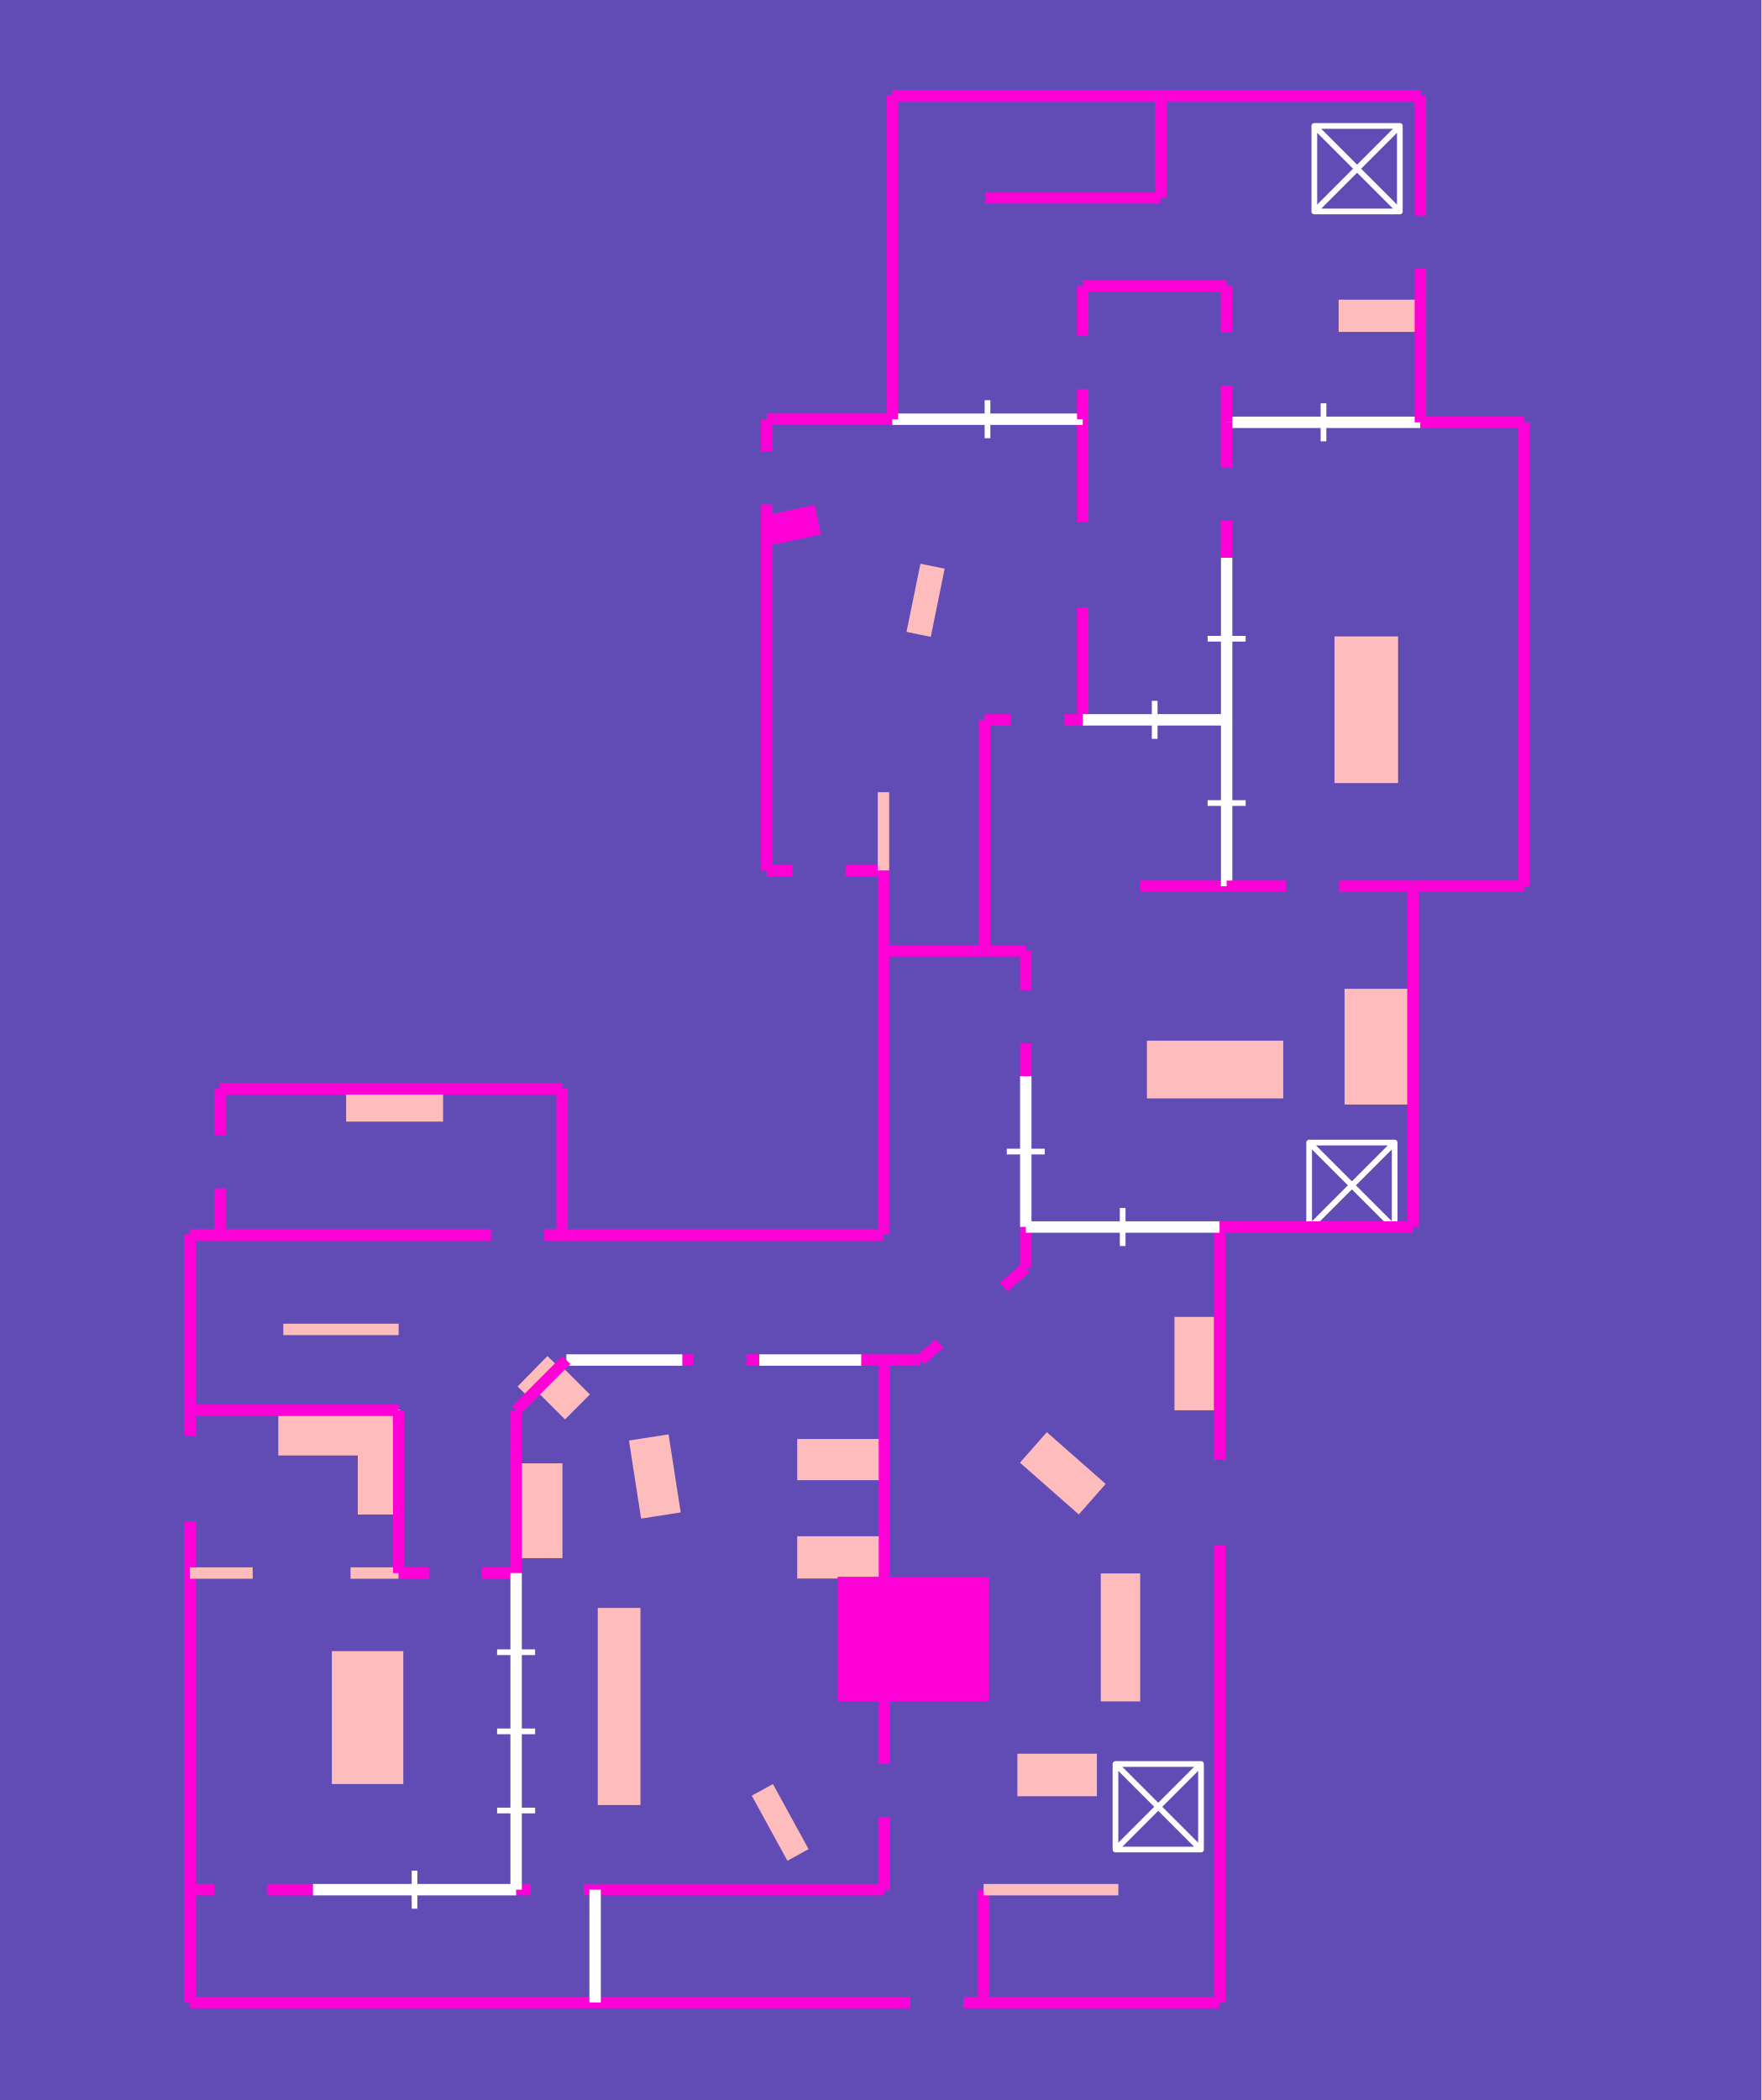
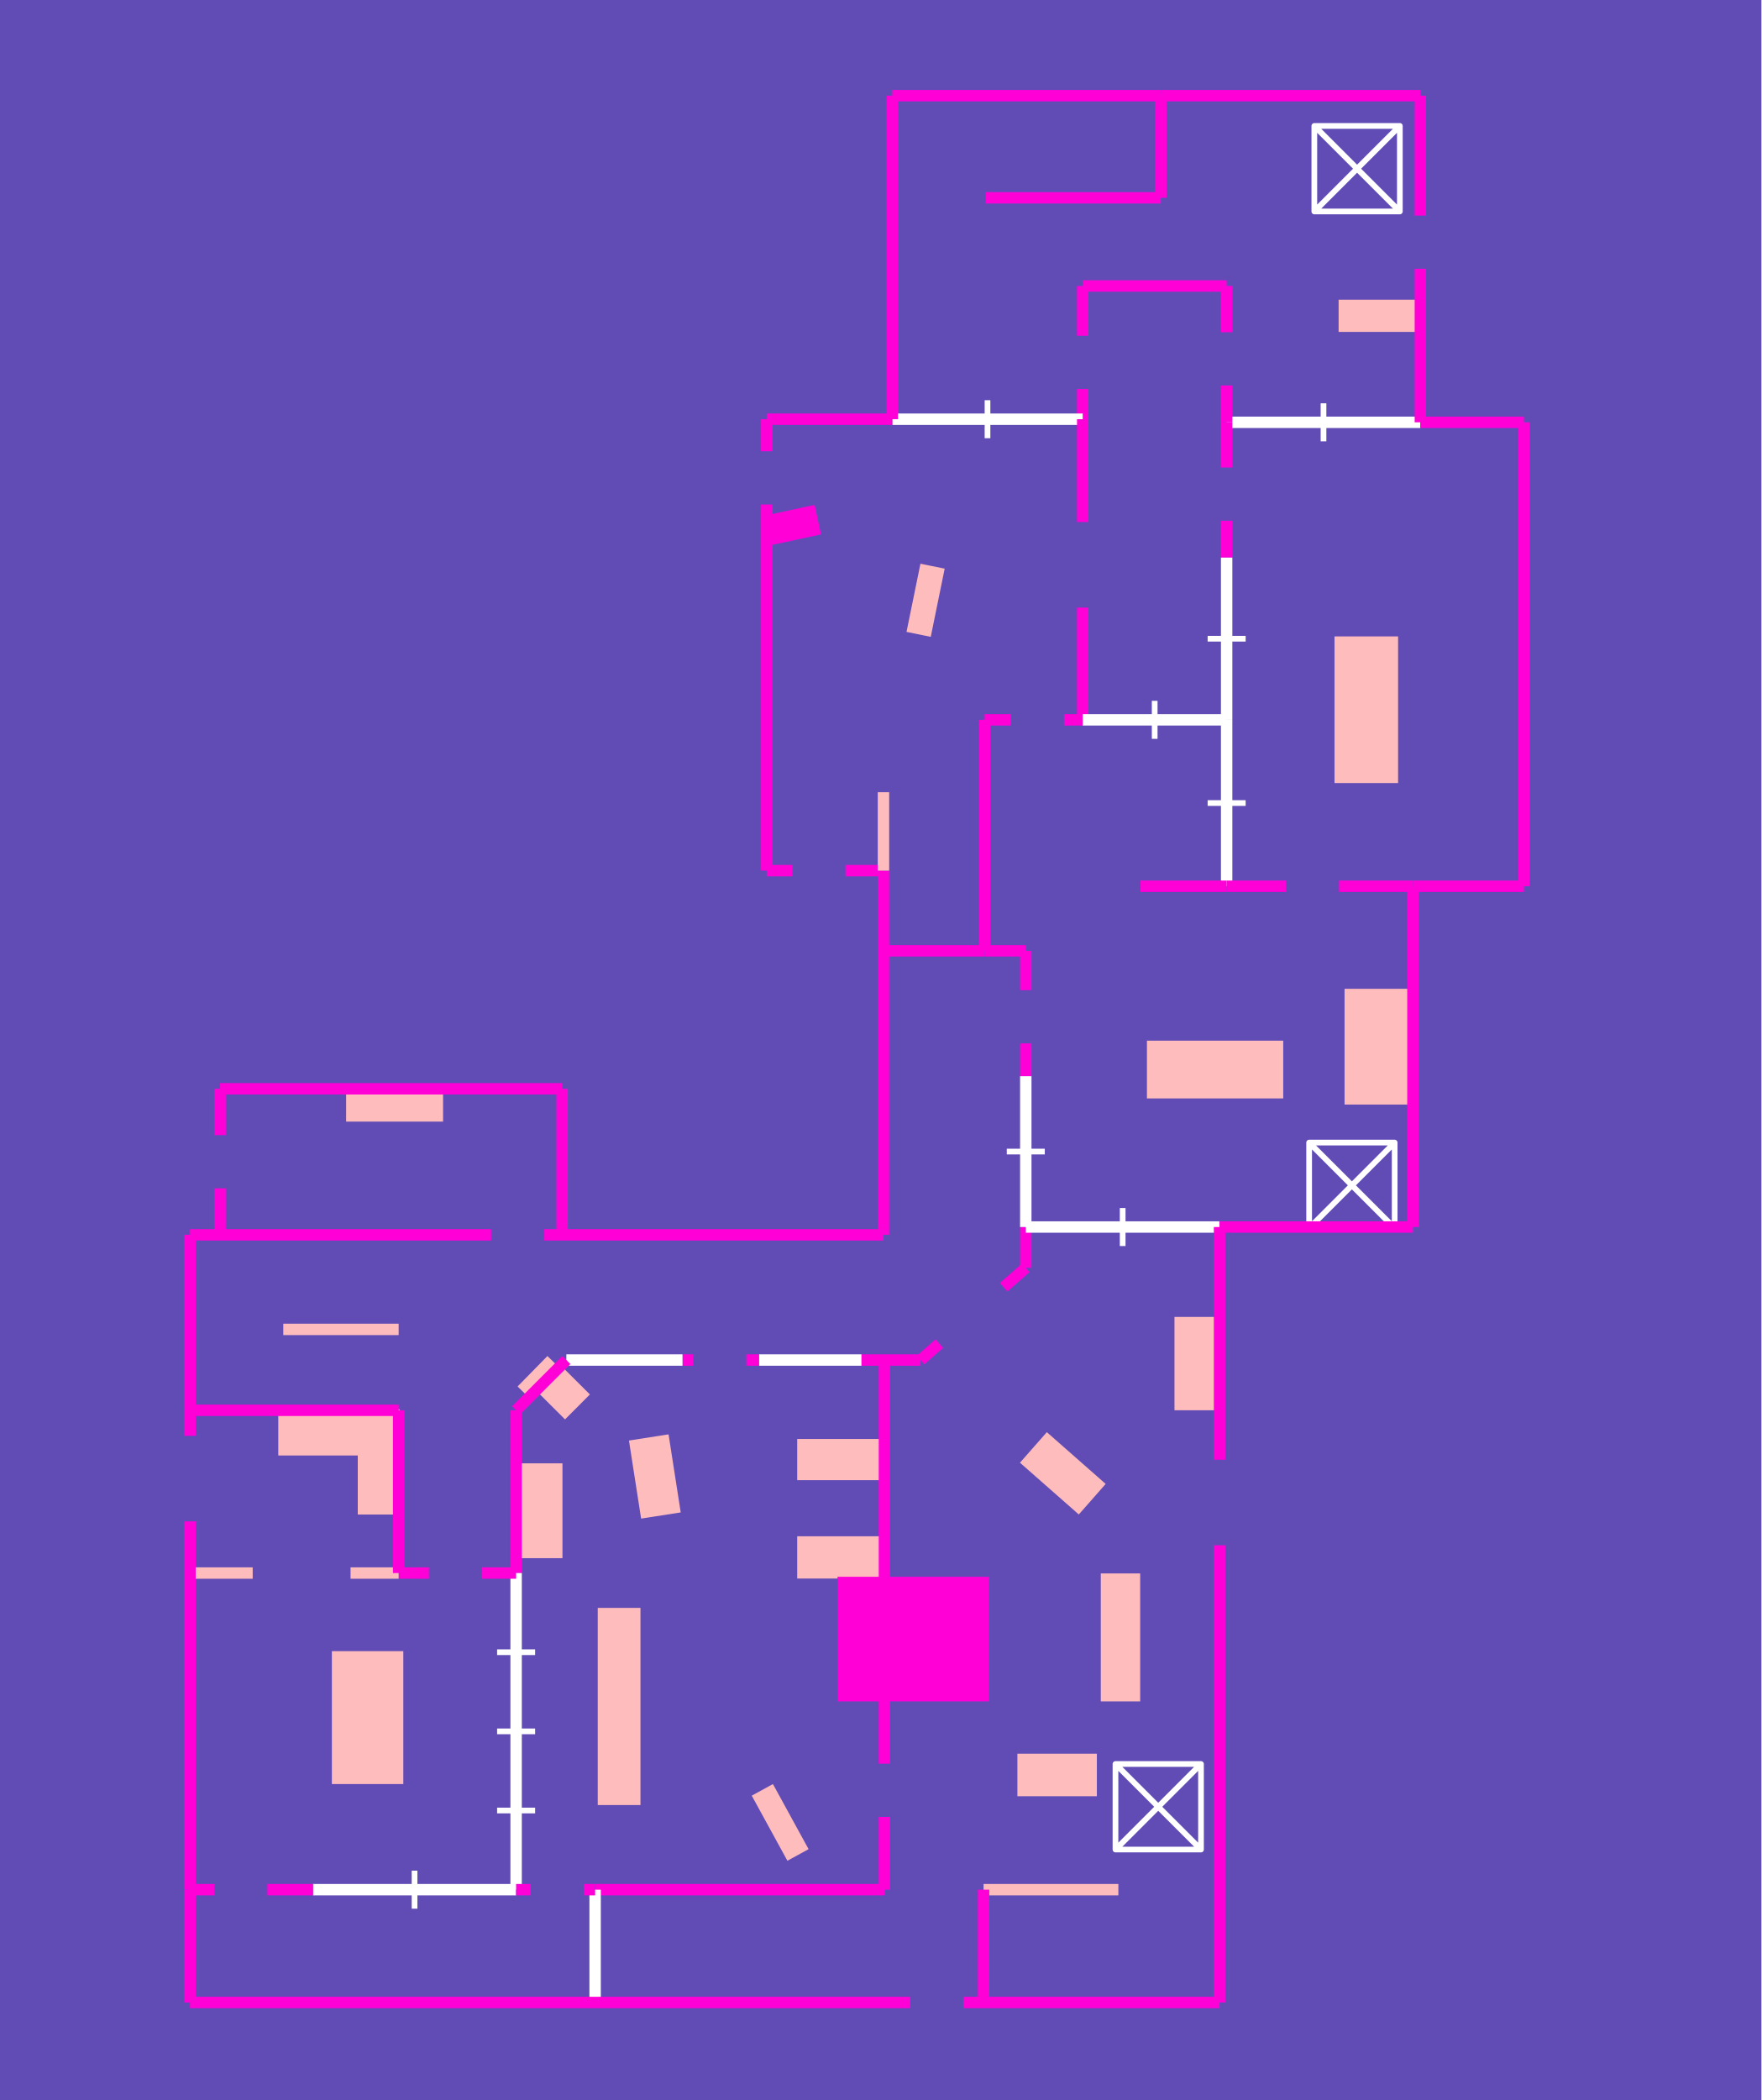
<svg xmlns="http://www.w3.org/2000/svg" viewBox="-335 -450 755 900">
  <rect fill="#614CB6" height="900" width="755" x="-335" y="-450" />
-   <path d="M153.363,-224.705 L137.23,-224.705 L137.23,-278.792 L153.363,-278.792 z" fill="#FFBCBC" stroke="#FFBCBC" stroke-width="0.75" transform="scale(1, -1)" />
-   <path d="M-48.735,-165.156 L-43.637,-197.865 L-59.873,-200.396 L-64.971,-167.687 z" fill="#FFBCBC" stroke="#FFBCBC" stroke-width="0.75" transform="scale(1, -1)" />
-   <path d="M16.474,221.258 L-3.791,216.892 L-6.358,228.805 L13.907,233.172 z" fill="#FF00D7" stroke="#FF00D7" stroke-width="0.75" transform="scale(1, -1)" />
-   <path d="M113.76,-164.312 L138.414,-186.004 L127.395,-198.528 L102.741,-176.836 z" fill="#FFBCBC" stroke="#FFBCBC" stroke-width="0.75" transform="scale(1, -1)" />
-   <path d="M134.791,-319.435 L101.48,-319.435 L101.48,-301.958 L134.791,-301.958 z" fill="#FFBCBC" stroke="#FFBCBC" stroke-width="0.75" transform="scale(1, -1)" />
-   <path d="M59.839,207.968 L69.493,205.996 L63.674,177.512 L54.02,179.484 z" fill="#FFBCBC" stroke="#FFBCBC" stroke-width="0.75" transform="scale(1, -1)" />
-   <path d="M263.912,176.877 L237.405,176.877 L237.405,114.785 L263.912,114.785 z" fill="#FFBCBC" stroke="#FFBCBC" stroke-width="0.75" transform="scale(1, -1)" />
-   <path d="M239.173,321.188 L273.839,321.188 L273.839,308.13 L239.173,308.13 z" fill="#FFBCBC" stroke="#FFBCBC" stroke-width="0.75" transform="scale(1, -1)" />
-   <path d="M-3.834,-315.107 L11.086,-342.349 L2.671,-346.958 L-12.25,-319.716 z" fill="#FFBCBC" stroke="#FFBCBC" stroke-width="0.75" transform="scale(1, -1)" />
  <path d="M214.677,-20.38 L157.012,-20.38 L157.012,3.623 L214.677,3.623 z" fill="#FFBCBC" stroke="#FFBCBC" stroke-width="0.75" transform="scale(1, -1)" />
  <path d="M7.101,-167.076 L44.11,-167.076 L44.11,-183.982 L7.101,-183.982 z" fill="#FFBCBC" stroke="#FFBCBC" stroke-width="0.75" transform="scale(1, -1)" />
+   <path d="M-108.027,-148.673 L-112.594,-144.195 L-100.329,-131.685 L-95.761,-136.163 z" fill="#FFBCBC" stroke="#FFBCBC" stroke-width="0.75" transform="scale(1, -1)" />
  <path d="M270.654,25.852 L241.715,25.852 L241.715,-23.004 L270.654,-23.004 z" fill="#FFBCBC" stroke="#FFBCBC" stroke-width="0.75" transform="scale(1, -1)" />
+   <path d="M113.76,-164.312 L138.414,-186.004 L127.395,-198.528 L102.741,-176.836 z" fill="#FFBCBC" stroke="#FFBCBC" stroke-width="0.75" transform="scale(1, -1)" />
+   <path d="M-113.767,-217.409 L-94.281,-217.409 L-94.281,-177.523 L-113.767,-177.523 z" fill="#FFBCBC" stroke="#FFBCBC" stroke-width="0.75" transform="scale(1, -1)" />
+   <path d="M187.761,-114.77 L168.814,-114.77 L168.814,-154.023 L187.761,-154.023 z" fill="#FFBCBC" stroke="#FFBCBC" stroke-width="0.75" transform="scale(1, -1)" />
+   <path d="M-78.399,-323.216 L-60.839,-323.216 L-60.839,-239.476 L-78.399,-239.476 z" fill="#FFBCBC" stroke="#FFBCBC" stroke-width="0.75" transform="scale(1, -1)" />
+   <path d="M-82.677,-147.626 L-92.803,-157.78 L-104.984,-145.631 L-94.858,-135.477 z" fill="#FFBCBC" stroke="#FFBCBC" stroke-width="0.75" transform="scale(1, -1)" />
+   <path d="M-48.735,-165.156 L-43.637,-197.865 L-59.873,-200.396 L-64.971,-167.687 z" fill="#FFBCBC" stroke="#FFBCBC" stroke-width="0.75" transform="scale(1, -1)" />
+   <path d="M263.912,176.877 L237.405,176.877 L237.405,114.785 L263.912,114.785 z" fill="#FFBCBC" stroke="#FFBCBC" stroke-width="0.75" transform="scale(1, -1)" />
+   <path d="M-215.338,-173.402 L-164.12,-173.402 L-164.12,-154.414 L-215.338,-154.414 z" fill="#FFBCBC" stroke="#FFBCBC" stroke-width="0.75" transform="scale(1, -1)" />
+   <path d="M59.839,207.968 L69.493,205.996 L63.674,177.512 L54.02,179.484 z" fill="#FFBCBC" stroke="#FFBCBC" stroke-width="0.75" transform="scale(1, -1)" />
+   <path d="M-3.834,-315.107 L11.086,-342.349 L2.671,-346.958 L-12.25,-319.716 z" fill="#FFBCBC" stroke="#FFBCBC" stroke-width="0.75" transform="scale(1, -1)" />
+   <path d="M239.173,321.188 L273.839,321.188 L273.839,308.13 L239.173,308.13 z" fill="#FFBCBC" stroke="#FFBCBC" stroke-width="0.75" transform="scale(1, -1)" />
+   <path d="M134.791,-319.435 L101.48,-319.435 L101.48,-301.958 L134.791,-301.958 z" fill="#FFBCBC" stroke="#FFBCBC" stroke-width="0.75" transform="scale(1, -1)" />
  <path d="M-181.26,-198.71 L-164.12,-198.71 L-164.12,-154.414 L-181.26,-154.414 z" fill="#FFBCBC" stroke="#FFBCBC" stroke-width="0.75" transform="scale(1, -1)" />
+   <path d="M153.363,-224.705 L137.23,-224.705 L137.23,-278.792 L153.363,-278.792 z" fill="#FFBCBC" stroke="#FFBCBC" stroke-width="0.75" transform="scale(1, -1)" />
+   <path d="M16.474,221.258 L-3.791,216.892 L-6.358,228.805 L13.907,233.172 z" fill="#FF00D7" stroke="#FF00D7" stroke-width="0.75" transform="scale(1, -1)" />
  <path d="M-192.366,-258.016 L-162.501,-258.016 L-162.501,-314.212 L-192.366,-314.212 z" fill="#FFBCBC" stroke="#FFBCBC" stroke-width="0.75" transform="scale(1, -1)" />
-   <path d="M-215.338,-173.402 L-164.12,-173.402 L-164.12,-154.414 L-215.338,-154.414 z" fill="#FFBCBC" stroke="#FFBCBC" stroke-width="0.75" transform="scale(1, -1)" />
-   <path d="M-78.399,-323.216 L-60.839,-323.216 L-60.839,-239.476 L-78.399,-239.476 z" fill="#FFBCBC" stroke="#FFBCBC" stroke-width="0.75" transform="scale(1, -1)" />
-   <path d="M-108.027,-148.673 L-112.594,-144.195 L-100.329,-131.685 L-95.761,-136.163 z" fill="#FFBCBC" stroke="#FFBCBC" stroke-width="0.75" transform="scale(1, -1)" />
+   <path d="M7.101,-208.779 L44.11,-208.779 L44.11,-226.138 L7.101,-226.138 z" fill="#FFBCBC" stroke="#FFBCBC" stroke-width="0.75" transform="scale(1, -1)" />
+   <path d="M24.381,-226.138 L88.481,-226.138 L88.481,-278.792 L24.381,-278.792 z" fill="#FF00D7" stroke="#FF00D7" stroke-width="0.75" transform="scale(1, -1)" />
  <path d="M-145.454,-16.622 L-186.256,-16.622 L-186.256,-30.314 L-145.454,-30.314 z" fill="#FFBCBC" stroke="#FFBCBC" stroke-width="0.75" transform="scale(1, -1)" />
-   <path d="M-82.677,-147.626 L-92.803,-157.78 L-104.984,-145.631 L-94.858,-135.477 z" fill="#FFBCBC" stroke="#FFBCBC" stroke-width="0.75" transform="scale(1, -1)" />
-   <path d="M187.761,-114.77 L168.814,-114.77 L168.814,-154.023 L187.761,-154.023 z" fill="#FFBCBC" stroke="#FFBCBC" stroke-width="0.75" transform="scale(1, -1)" />
-   <path d="M7.101,-208.779 L44.11,-208.779 L44.11,-226.138 L7.101,-226.138 z" fill="#FFBCBC" stroke="#FFBCBC" stroke-width="0.75" transform="scale(1, -1)" />
-   <path d="M-113.767,-217.409 L-94.281,-217.409 L-94.281,-177.523 L-113.767,-177.523 z" fill="#FFBCBC" stroke="#FFBCBC" stroke-width="0.75" transform="scale(1, -1)" />
-   <path d="M24.381,-226.138 L88.481,-226.138 L88.481,-278.792 L24.381,-278.792 z" fill="#FF00D7" stroke="#FF00D7" stroke-width="0.75" transform="scale(1, -1)" />
-   <path d="M226.161,-76.337 L262.821,-39.677 L226.161,-39.677 L262.821,-76.337 L226.161,-76.337 L226.161,-39.677 L262.821,-39.677 L262.821,-76.337 z" fill="none" stroke="#FFFFFF" stroke-linejoin="round" stroke-width="2.444" transform="scale(1, -1)" />
  <path d="M228.385,359.372 L265.044,396.032 L228.385,396.032 L265.044,359.372 L228.385,359.372 L228.385,396.032 L265.044,396.032 L265.044,359.372 z" fill="none" stroke="#FFFFFF" stroke-linejoin="round" stroke-width="2.444" transform="scale(1, -1)" />
  <path d="M143.147,-342.658 L179.807,-305.998 L143.147,-305.998 L179.807,-342.658 L143.147,-342.658 L143.147,-305.998 L179.807,-305.998 L179.807,-342.658 z" fill="none" stroke="#FFFFFF" stroke-linejoin="round" stroke-width="2.444" transform="scale(1, -1)" />
-   <path d="M129.109,327.428 L190.8,327.428 z" fill="none" stroke="#FF00D7" stroke-width="4.888" transform="scale(1, -1)" />
-   <path d="M-253.567,-154.414 L-253.567,-165.358 z" fill="none" stroke="#FF00D7" stroke-width="4.888" transform="scale(1, -1)" />
-   <path d="M-253.567,-202.018 L-253.567,-359.859 z" fill="none" stroke="#FF00D7" stroke-width="4.888" transform="scale(1, -1)" />
+   <path d="M226.161,-76.337 L262.821,-39.677 L226.161,-39.677 L262.821,-76.337 L226.161,-76.337 L226.161,-39.677 L262.821,-39.677 L262.821,-76.337 z" fill="none" stroke="#FFFFFF" stroke-linejoin="round" stroke-width="2.444" transform="scale(1, -1)" />
+   <path d="M-9.587,-132.871 L-15.076,-132.871 z" fill="none" stroke="#FF00D7" stroke-width="4.888" transform="scale(1, -1)" />
+   <path d="M-37.887,-132.871 L-42.444,-132.871 z" fill="none" stroke="#FF00D7" stroke-width="4.888" transform="scale(1, -1)" />
+   <path d="M190.8,269.006 L273.839,269.006 z" fill="none" stroke="#FFFFFF" stroke-width="4.888" transform="scale(1, -1)" />
+   <path d="M232.32,260.86 L232.32,277.153 z" fill="none" stroke="#FFFFFF" stroke-width="2.444" transform="scale(1, -1)" />
+   <path d="M-164.12,-154.414 L-253.567,-154.414 z" fill="none" stroke="#FF00D7" stroke-width="4.888" transform="scale(1, -1)" />
  <path d="M87.058,141.501 L98.288,141.501 z" fill="none" stroke="#FF00D7" stroke-width="4.888" transform="scale(1, -1)" />
  <path d="M121.098,141.501 L129.109,141.501 z" fill="none" stroke="#FF00D7" stroke-width="4.888" transform="scale(1, -1)" />
-   <path d="M153.884,70.174 L190.8,70.174 z" fill="none" stroke="#FF00D7" stroke-width="4.888" transform="scale(1, -1)" />
-   <path d="M-6.358,270.339 L-6.358,256.605 z" fill="none" stroke="#FF00D7" stroke-width="4.888" transform="scale(1, -1)" />
-   <path d="M-6.358,233.795 L-6.358,76.864 z" fill="none" stroke="#FF00D7" stroke-width="4.888" transform="scale(1, -1)" />
-   <path d="M-9.587,-132.871 L34.251,-132.871 z" fill="none" stroke="#FFFFFF" stroke-width="4.888" transform="scale(1, -1)" />
-   <path d="M190.8,269.006 L273.839,269.006 z" fill="none" stroke="#FFFFFF" stroke-width="4.888" transform="scale(1, -1)" />
-   <path d="M232.32,260.86 L232.32,277.153 z" fill="none" stroke="#FFFFFF" stroke-width="2.444" transform="scale(1, -1)" />
-   <path d="M-92.225,-132.871 L-42.444,-132.871 z" fill="none" stroke="#FFFFFF" stroke-width="4.888" transform="scale(1, -1)" />
-   <path d="M86.614,-408.211 L86.614,-359.859 z" fill="none" stroke="#FF00D7" stroke-width="4.888" transform="scale(1, -1)" />
-   <path d="M59.62,-132.871 L67.644,-125.839 z" fill="none" stroke="#FF00D7" stroke-width="4.888" transform="scale(1, -1)" />
-   <path d="M95.214,-101.676 L104.703,-93.361 z" fill="none" stroke="#FF00D7" stroke-width="4.888" transform="scale(1, -1)" />
+   <path d="M87.058,42.501 L104.703,42.501 z" fill="none" stroke="#FF00D7" stroke-width="4.888" transform="scale(1, -1)" />
+   <path d="M104.703,-93.361 L104.703,-75.867 z" fill="none" stroke="#FF00D7" stroke-width="4.888" transform="scale(1, -1)" />
+   <path d="M190.8,269.006 L190.8,249.644 z" fill="none" stroke="#FF00D7" stroke-width="4.888" transform="scale(1, -1)" />
+   <path d="M190.8,226.834 L190.8,211.027 z" fill="none" stroke="#FF00D7" stroke-width="4.888" transform="scale(1, -1)" />
+   <path d="M270.654,70.174 L318.221,70.174 z" fill="none" stroke="#FF00D7" stroke-width="4.888" transform="scale(1, -1)" />
+   <path d="M318.221,269.006 L273.839,269.006 z" fill="none" stroke="#FF00D7" stroke-width="4.888" transform="scale(1, -1)" />
+   <path d="M129.109,327.428 L129.109,306.099 z" fill="none" stroke="#FF00D7" stroke-width="4.888" transform="scale(1, -1)" />
+   <path d="M129.109,283.289 L129.109,270.339 z" fill="none" stroke="#FF00D7" stroke-width="4.888" transform="scale(1, -1)" />
+   <path d="M104.703,-75.867 L187.761,-75.867 z" fill="none" stroke="#FFFFFF" stroke-width="4.888" transform="scale(1, -1)" />
+   <path d="M146.232,-84.014 L146.232,-67.721 z" fill="none" stroke="#FFFFFF" stroke-width="2.444" transform="scale(1, -1)" />
+   <path d="M144.384,-359.859 L86.614,-359.859 z" fill="none" stroke="#FFBCBC" stroke-width="4.888" transform="scale(1, -1)" />
+   <path d="M59.62,-132.871 L34.251,-132.871 z" fill="none" stroke="#FF00D7" stroke-width="4.888" transform="scale(1, -1)" />
+   <path d="M-113.767,-154.414 L-113.767,-224.165 z" fill="none" stroke="#FF00D7" stroke-width="4.888" transform="scale(1, -1)" />
  <path d="M-6.358,76.864 L4.607,76.864 z" fill="none" stroke="#FF00D7" stroke-width="4.888" transform="scale(1, -1)" />
  <path d="M27.418,76.864 L43.695,76.864 z" fill="none" stroke="#FF00D7" stroke-width="4.888" transform="scale(1, -1)" />
-   <path d="M-113.767,-154.414 L-113.767,-224.165 z" fill="none" stroke="#FF00D7" stroke-width="4.888" transform="scale(1, -1)" />
-   <path d="M-253.567,-408.211 L55.233,-408.211 z" fill="none" stroke="#FF00D7" stroke-width="4.888" transform="scale(1, -1)" />
-   <path d="M78.043,-408.211 L187.761,-408.211 z" fill="none" stroke="#FF00D7" stroke-width="4.888" transform="scale(1, -1)" />
-   <path d="M187.761,-408.211 L187.761,-212.263 z" fill="none" stroke="#FF00D7" stroke-width="4.888" transform="scale(1, -1)" />
-   <path d="M187.761,-175.604 L187.761,-75.867 z" fill="none" stroke="#FF00D7" stroke-width="4.888" transform="scale(1, -1)" />
-   <path d="M-253.567,-79.217 L-253.567,-154.414 z" fill="none" stroke="#FF00D7" stroke-width="4.888" transform="scale(1, -1)" />
-   <path d="M43.695,42.501 L87.058,42.501 z" fill="none" stroke="#FF00D7" stroke-width="4.888" transform="scale(1, -1)" />
-   <path d="M-184.737,-224.165 L-164.12,-224.165 z" fill="none" stroke="#FFBCBC" stroke-width="4.888" transform="scale(1, -1)" />
  <path d="M87.058,141.501 L87.058,42.501 z" fill="none" stroke="#FF00D7" stroke-width="4.888" transform="scale(1, -1)" />
-   <path d="M-253.567,-359.859 L-253.567,-408.211 z" fill="none" stroke="#FF00D7" stroke-width="4.888" transform="scale(1, -1)" />
-   <path d="M273.839,269.006 L273.839,334.807 z" fill="none" stroke="#FF00D7" stroke-width="4.888" transform="scale(1, -1)" />
-   <path d="M273.839,357.617 L273.839,409 z" fill="none" stroke="#FF00D7" stroke-width="4.888" transform="scale(1, -1)" />
-   <path d="M43.695,110.48 L43.695,76.864 z" fill="none" stroke="#FFBCBC" stroke-width="4.888" transform="scale(1, -1)" />
+   <path d="M162.574,409 L47.482,409 z" fill="none" stroke="#FF00D7" stroke-width="4.888" transform="scale(1, -1)" />
+   <path d="M318.221,70.174 L318.221,269.006 z" fill="none" stroke="#FF00D7" stroke-width="4.888" transform="scale(1, -1)" />
  <path d="M-253.567,-224.165 L-226.681,-224.165 z" fill="none" stroke="#FFBCBC" stroke-width="4.888" transform="scale(1, -1)" />
-   <path d="M104.703,-11.194 L104.703,-75.867 z" fill="none" stroke="#FFFFFF" stroke-width="4.888" transform="scale(1, -1)" />
-   <path d="M96.556,-43.531 L112.849,-43.531 z" fill="none" stroke="#FFFFFF" stroke-width="2.444" transform="scale(1, -1)" />
-   <path d="M-200.839,-359.859 L-220.379,-359.859 z" fill="none" stroke="#FF00D7" stroke-width="4.888" transform="scale(1, -1)" />
-   <path d="M-243.189,-359.859 L-253.567,-359.859 z" fill="none" stroke="#FF00D7" stroke-width="4.888" transform="scale(1, -1)" />
-   <path d="M190.8,70.174 L190.8,141.501 z" fill="none" stroke="#FFFFFF" stroke-width="4.888" transform="scale(1, -1)" />
-   <path d="M198.946,105.838 L182.653,105.838 z" fill="none" stroke="#FFFFFF" stroke-width="2.444" transform="scale(1, -1)" />
-   <path d="M273.839,409 L162.574,409 z" fill="none" stroke="#FF00D7" stroke-width="4.888" transform="scale(1, -1)" />
-   <path d="M104.703,-93.361 L104.703,-75.867 z" fill="none" stroke="#FF00D7" stroke-width="4.888" transform="scale(1, -1)" />
-   <path d="M-79.903,-359.859 L-84.732,-359.859 z" fill="none" stroke="#FF00D7" stroke-width="4.888" transform="scale(1, -1)" />
-   <path d="M-107.543,-359.859 L-113.767,-359.859 z" fill="none" stroke="#FF00D7" stroke-width="4.888" transform="scale(1, -1)" />
-   <path d="M-113.767,-224.165 L-128.345,-224.165 z" fill="none" stroke="#FF00D7" stroke-width="4.888" transform="scale(1, -1)" />
-   <path d="M-151.155,-224.165 L-164.12,-224.165 z" fill="none" stroke="#FF00D7" stroke-width="4.888" transform="scale(1, -1)" />
  <path d="M-113.767,-359.859 L-113.767,-224.165 z" fill="none" stroke="#FFFFFF" stroke-width="4.888" transform="scale(1, -1)" />
  <path d="M-105.621,-325.935 L-121.914,-325.935 z" fill="none" stroke="#FFFFFF" stroke-width="2.444" transform="scale(1, -1)" />
  <path d="M-105.621,-292.012 L-121.914,-292.012 z" fill="none" stroke="#FFFFFF" stroke-width="2.444" transform="scale(1, -1)" />
  <path d="M-105.621,-258.089 L-121.914,-258.089 z" fill="none" stroke="#FFFFFF" stroke-width="2.444" transform="scale(1, -1)" />
-   <path d="M-164.12,-224.165 L-164.12,-154.414 z" fill="none" stroke="#FF00D7" stroke-width="4.888" transform="scale(1, -1)" />
-   <path d="M129.109,141.501 L129.109,189.597 z" fill="none" stroke="#FF00D7" stroke-width="4.888" transform="scale(1, -1)" />
-   <path d="M129.109,226.256 L129.109,270.339 z" fill="none" stroke="#FF00D7" stroke-width="4.888" transform="scale(1, -1)" />
-   <path d="M-92.225,-132.871 L-113.767,-154.414 z" fill="none" stroke="#FF00D7" stroke-width="4.888" transform="scale(1, -1)" />
-   <path d="M190.8,141.501 L190.8,211.027 z" fill="none" stroke="#FFFFFF" stroke-width="4.888" transform="scale(1, -1)" />
-   <path d="M198.946,176.264 L182.653,176.264 z" fill="none" stroke="#FFFFFF" stroke-width="2.444" transform="scale(1, -1)" />
-   <path d="M-9.587,-132.871 L-15.076,-132.871 z" fill="none" stroke="#FF00D7" stroke-width="4.888" transform="scale(1, -1)" />
-   <path d="M-37.887,-132.871 L-42.444,-132.871 z" fill="none" stroke="#FF00D7" stroke-width="4.888" transform="scale(1, -1)" />
-   <path d="M-200.839,-359.859 L-113.767,-359.859 z" fill="none" stroke="#FFFFFF" stroke-width="4.888" transform="scale(1, -1)" />
-   <path d="M-157.303,-368.005 L-157.303,-351.712 z" fill="none" stroke="#FFFFFF" stroke-width="2.444" transform="scale(1, -1)" />
-   <path d="M-94.047,-16.623 L-240.674,-16.623 z" fill="none" stroke="#FF00D7" stroke-width="4.888" transform="scale(1, -1)" />
-   <path d="M144.384,-359.859 L86.614,-359.859 z" fill="none" stroke="#FFBCBC" stroke-width="4.888" transform="scale(1, -1)" />
+   <path d="M-113.767,-224.165 L-128.345,-224.165 z" fill="none" stroke="#FF00D7" stroke-width="4.888" transform="scale(1, -1)" />
+   <path d="M-151.155,-224.165 L-164.12,-224.165 z" fill="none" stroke="#FF00D7" stroke-width="4.888" transform="scale(1, -1)" />
+   <path d="M-164.12,-119.742 L-213.57,-119.742 z" fill="none" stroke="#FFBCBC" stroke-width="4.888" transform="scale(1, -1)" />
+   <path d="M190.8,70.174 L190.8,141.501 z" fill="none" stroke="#FFFFFF" stroke-width="4.888" transform="scale(1, -1)" />
+   <path d="M198.946,105.838 L182.653,105.838 z" fill="none" stroke="#FFFFFF" stroke-width="2.444" transform="scale(1, -1)" />
  <path d="M44.11,-359.859 L-79.903,-359.859 z" fill="none" stroke="#FF00D7" stroke-width="4.888" transform="scale(1, -1)" />
-   <path d="M47.482,270.339 L-6.358,270.339 z" fill="none" stroke="#FF00D7" stroke-width="4.888" transform="scale(1, -1)" />
-   <path d="M187.761,-75.867 L270.654,-75.867 z" fill="none" stroke="#FF00D7" stroke-width="4.888" transform="scale(1, -1)" />
-   <path d="M190.8,269.006 L190.8,249.644 z" fill="none" stroke="#FF00D7" stroke-width="4.888" transform="scale(1, -1)" />
-   <path d="M190.8,226.834 L190.8,211.027 z" fill="none" stroke="#FF00D7" stroke-width="4.888" transform="scale(1, -1)" />
-   <path d="M162.574,365.223 L162.574,409 z" fill="none" stroke="#FF00D7" stroke-width="4.888" transform="scale(1, -1)" />
-   <path d="M59.62,-132.871 L34.251,-132.871 z" fill="none" stroke="#FF00D7" stroke-width="4.888" transform="scale(1, -1)" />
-   <path d="M47.482,270.339 L129.109,270.339 z" fill="none" stroke="#FFFFFF" stroke-width="4.888" transform="scale(1, -1)" />
-   <path d="M88.296,262.192 L88.296,278.485 z" fill="none" stroke="#FFFFFF" stroke-width="2.444" transform="scale(1, -1)" />
-   <path d="M129.109,327.428 L129.109,306.099 z" fill="none" stroke="#FF00D7" stroke-width="4.888" transform="scale(1, -1)" />
-   <path d="M129.109,283.289 L129.109,270.339 z" fill="none" stroke="#FF00D7" stroke-width="4.888" transform="scale(1, -1)" />
-   <path d="M-164.12,-119.742 L-213.57,-119.742 z" fill="none" stroke="#FFBCBC" stroke-width="4.888" transform="scale(1, -1)" />
-   <path d="M-240.674,-16.623 L-240.674,-36.486 z" fill="none" stroke="#FF00D7" stroke-width="4.888" transform="scale(1, -1)" />
-   <path d="M-240.674,-59.296 L-240.674,-79.217 z" fill="none" stroke="#FF00D7" stroke-width="4.888" transform="scale(1, -1)" />
-   <path d="M270.654,70.174 L318.221,70.174 z" fill="none" stroke="#FF00D7" stroke-width="4.888" transform="scale(1, -1)" />
-   <path d="M87.058,42.501 L104.703,42.501 z" fill="none" stroke="#FF00D7" stroke-width="4.888" transform="scale(1, -1)" />
+   <path d="M-94.047,-79.217 L-94.047,-16.623 z" fill="none" stroke="#FF00D7" stroke-width="4.888" transform="scale(1, -1)" />
  <path d="M44.11,-359.859 L44.11,-328.677 z" fill="none" stroke="#FF00D7" stroke-width="4.888" transform="scale(1, -1)" />
  <path d="M44.11,-305.866 L44.11,-132.871 z" fill="none" stroke="#FF00D7" stroke-width="4.888" transform="scale(1, -1)" />
  <path d="M43.695,-79.217 L43.695,76.864 z" fill="none" stroke="#FF00D7" stroke-width="4.888" transform="scale(1, -1)" />
  <path d="M190.8,327.428 L190.8,307.61 z" fill="none" stroke="#FF00D7" stroke-width="4.888" transform="scale(1, -1)" />
  <path d="M190.8,284.8 L190.8,269.006 z" fill="none" stroke="#FF00D7" stroke-width="4.888" transform="scale(1, -1)" />
-   <path d="M87.529,365.223 L162.574,365.223 z" fill="none" stroke="#FF00D7" stroke-width="4.888" transform="scale(1, -1)" />
-   <path d="M47.482,409 L47.482,270.339 z" fill="none" stroke="#FF00D7" stroke-width="4.888" transform="scale(1, -1)" />
+   <path d="M-184.737,-224.165 L-164.12,-224.165 z" fill="none" stroke="#FFBCBC" stroke-width="4.888" transform="scale(1, -1)" />
+   <path d="M43.695,42.501 L87.058,42.501 z" fill="none" stroke="#FF00D7" stroke-width="4.888" transform="scale(1, -1)" />
+   <path d="M-79.903,-359.859 L-79.903,-408.211 z" fill="none" stroke="#FFFFFF" stroke-width="4.888" transform="scale(1, -1)" />
  <path d="M270.654,-75.867 L270.654,70.174 z" fill="none" stroke="#FF00D7" stroke-width="4.888" transform="scale(1, -1)" />
  <path d="M43.695,-79.217 L-101.686,-79.217 z" fill="none" stroke="#FF00D7" stroke-width="4.888" transform="scale(1, -1)" />
  <path d="M-124.496,-79.217 L-253.567,-79.217 z" fill="none" stroke="#FF00D7" stroke-width="4.888" transform="scale(1, -1)" />
-   <path d="M-94.047,-79.217 L-94.047,-16.623 z" fill="none" stroke="#FF00D7" stroke-width="4.888" transform="scale(1, -1)" />
+   <path d="M187.761,-75.867 L270.654,-75.867 z" fill="none" stroke="#FF00D7" stroke-width="4.888" transform="scale(1, -1)" />
+   <path d="M-9.587,-132.871 L34.251,-132.871 z" fill="none" stroke="#FFFFFF" stroke-width="4.888" transform="scale(1, -1)" />
+   <path d="M-253.567,-79.217 L-253.567,-154.414 z" fill="none" stroke="#FF00D7" stroke-width="4.888" transform="scale(1, -1)" />
+   <path d="M47.482,270.339 L129.109,270.339 z" fill="none" stroke="#FFFFFF" stroke-width="4.888" transform="scale(1, -1)" />
+   <path d="M88.296,262.192 L88.296,278.485 z" fill="none" stroke="#FFFFFF" stroke-width="2.444" transform="scale(1, -1)" />
+   <path d="M129.109,141.501 L129.109,189.597 z" fill="none" stroke="#FF00D7" stroke-width="4.888" transform="scale(1, -1)" />
+   <path d="M129.109,226.256 L129.109,270.339 z" fill="none" stroke="#FF00D7" stroke-width="4.888" transform="scale(1, -1)" />
+   <path d="M47.482,270.339 L-6.358,270.339 z" fill="none" stroke="#FF00D7" stroke-width="4.888" transform="scale(1, -1)" />
+   <path d="M273.839,269.006 L273.839,334.807 z" fill="none" stroke="#FF00D7" stroke-width="4.888" transform="scale(1, -1)" />
+   <path d="M273.839,357.617 L273.839,409 z" fill="none" stroke="#FF00D7" stroke-width="4.888" transform="scale(1, -1)" />
+   <path d="M190.8,141.501 L190.8,211.027 z" fill="none" stroke="#FFFFFF" stroke-width="4.888" transform="scale(1, -1)" />
+   <path d="M198.946,176.264 L182.653,176.264 z" fill="none" stroke="#FFFFFF" stroke-width="2.444" transform="scale(1, -1)" />
+   <path d="M104.703,-11.194 L104.703,-75.867 z" fill="none" stroke="#FFFFFF" stroke-width="4.888" transform="scale(1, -1)" />
+   <path d="M96.556,-43.531 L112.849,-43.531 z" fill="none" stroke="#FFFFFF" stroke-width="2.444" transform="scale(1, -1)" />
+   <path d="M-200.839,-359.859 L-113.767,-359.859 z" fill="none" stroke="#FFFFFF" stroke-width="4.888" transform="scale(1, -1)" />
+   <path d="M-157.303,-368.005 L-157.303,-351.712 z" fill="none" stroke="#FFFFFF" stroke-width="2.444" transform="scale(1, -1)" />
+   <path d="M-253.567,-408.211 L55.233,-408.211 z" fill="none" stroke="#FF00D7" stroke-width="4.888" transform="scale(1, -1)" />
+   <path d="M78.043,-408.211 L187.761,-408.211 z" fill="none" stroke="#FF00D7" stroke-width="4.888" transform="scale(1, -1)" />
+   <path d="M-94.047,-16.623 L-240.674,-16.623 z" fill="none" stroke="#FF00D7" stroke-width="4.888" transform="scale(1, -1)" />
+   <path d="M47.482,409 L47.482,270.339 z" fill="none" stroke="#FF00D7" stroke-width="4.888" transform="scale(1, -1)" />
+   <path d="M-200.839,-359.859 L-220.379,-359.859 z" fill="none" stroke="#FF00D7" stroke-width="4.888" transform="scale(1, -1)" />
+   <path d="M-243.189,-359.859 L-253.567,-359.859 z" fill="none" stroke="#FF00D7" stroke-width="4.888" transform="scale(1, -1)" />
+   <path d="M273.839,409 L162.574,409 z" fill="none" stroke="#FF00D7" stroke-width="4.888" transform="scale(1, -1)" />
+   <path d="M129.109,327.428 L190.8,327.428 z" fill="none" stroke="#FF00D7" stroke-width="4.888" transform="scale(1, -1)" />
+   <path d="M-92.225,-132.871 L-42.444,-132.871 z" fill="none" stroke="#FFFFFF" stroke-width="4.888" transform="scale(1, -1)" />
+   <path d="M187.761,-408.211 L187.761,-212.263 z" fill="none" stroke="#FF00D7" stroke-width="4.888" transform="scale(1, -1)" />
+   <path d="M187.761,-175.604 L187.761,-75.867 z" fill="none" stroke="#FF00D7" stroke-width="4.888" transform="scale(1, -1)" />
+   <path d="M-253.567,-154.414 L-253.567,-165.358 z" fill="none" stroke="#FF00D7" stroke-width="4.888" transform="scale(1, -1)" />
+   <path d="M-253.567,-202.018 L-253.567,-359.859 z" fill="none" stroke="#FF00D7" stroke-width="4.888" transform="scale(1, -1)" />
+   <path d="M86.614,-408.211 L86.614,-359.859 z" fill="none" stroke="#FF00D7" stroke-width="4.888" transform="scale(1, -1)" />
+   <path d="M190.8,141.501 L129.109,141.501 z" fill="none" stroke="#FFFFFF" stroke-width="4.888" transform="scale(1, -1)" />
+   <path d="M159.955,149.647 L159.955,133.354 z" fill="none" stroke="#FFFFFF" stroke-width="2.444" transform="scale(1, -1)" />
+   <path d="M-92.225,-132.871 L-113.767,-154.414 z" fill="none" stroke="#FF00D7" stroke-width="4.888" transform="scale(1, -1)" />
+   <path d="M59.62,-132.871 L67.644,-125.839 z" fill="none" stroke="#FF00D7" stroke-width="4.888" transform="scale(1, -1)" />
+   <path d="M95.214,-101.676 L104.703,-93.361 z" fill="none" stroke="#FF00D7" stroke-width="4.888" transform="scale(1, -1)" />
+   <path d="M104.703,-11.194 L104.703,2.828 z" fill="none" stroke="#FF00D7" stroke-width="4.888" transform="scale(1, -1)" />
+   <path d="M104.703,25.638 L104.703,42.501 z" fill="none" stroke="#FF00D7" stroke-width="4.888" transform="scale(1, -1)" />
+   <path d="M-253.567,-359.859 L-253.567,-408.211 z" fill="none" stroke="#FF00D7" stroke-width="4.888" transform="scale(1, -1)" />
+   <path d="M-6.358,270.339 L-6.358,256.605 z" fill="none" stroke="#FF00D7" stroke-width="4.888" transform="scale(1, -1)" />
+   <path d="M-6.358,233.795 L-6.358,76.864 z" fill="none" stroke="#FF00D7" stroke-width="4.888" transform="scale(1, -1)" />
+   <path d="M-164.12,-224.165 L-164.12,-154.414 z" fill="none" stroke="#FF00D7" stroke-width="4.888" transform="scale(1, -1)" />
+   <path d="M153.884,70.174 L190.8,70.174 z" fill="none" stroke="#FF00D7" stroke-width="4.888" transform="scale(1, -1)" />
+   <path d="M-240.674,-16.623 L-240.674,-36.486 z" fill="none" stroke="#FF00D7" stroke-width="4.888" transform="scale(1, -1)" />
+   <path d="M-240.674,-59.296 L-240.674,-79.217 z" fill="none" stroke="#FF00D7" stroke-width="4.888" transform="scale(1, -1)" />
+   <path d="M-79.903,-359.859 L-84.732,-359.859 z" fill="none" stroke="#FF00D7" stroke-width="4.888" transform="scale(1, -1)" />
+   <path d="M-107.543,-359.859 L-113.767,-359.859 z" fill="none" stroke="#FF00D7" stroke-width="4.888" transform="scale(1, -1)" />
+   <path d="M87.529,365.223 L162.574,365.223 z" fill="none" stroke="#FF00D7" stroke-width="4.888" transform="scale(1, -1)" />
  <path d="M190.8,70.174 L216.17,70.174 z" fill="none" stroke="#FF00D7" stroke-width="4.888" transform="scale(1, -1)" />
  <path d="M238.981,70.174 L270.654,70.174 z" fill="none" stroke="#FF00D7" stroke-width="4.888" transform="scale(1, -1)" />
-   <path d="M190.8,141.501 L129.109,141.501 z" fill="none" stroke="#FFFFFF" stroke-width="4.888" transform="scale(1, -1)" />
-   <path d="M159.955,149.647 L159.955,133.354 z" fill="none" stroke="#FFFFFF" stroke-width="2.444" transform="scale(1, -1)" />
-   <path d="M104.703,-75.867 L187.761,-75.867 z" fill="none" stroke="#FFFFFF" stroke-width="4.888" transform="scale(1, -1)" />
-   <path d="M146.232,-84.014 L146.232,-67.721 z" fill="none" stroke="#FFFFFF" stroke-width="2.444" transform="scale(1, -1)" />
-   <path d="M-79.903,-359.859 L-79.903,-408.211 z" fill="none" stroke="#FFFFFF" stroke-width="4.888" transform="scale(1, -1)" />
-   <path d="M318.221,70.174 L318.221,269.006 z" fill="none" stroke="#FF00D7" stroke-width="4.888" transform="scale(1, -1)" />
-   <path d="M-164.12,-154.414 L-253.567,-154.414 z" fill="none" stroke="#FF00D7" stroke-width="4.888" transform="scale(1, -1)" />
-   <path d="M318.221,269.006 L273.839,269.006 z" fill="none" stroke="#FF00D7" stroke-width="4.888" transform="scale(1, -1)" />
-   <path d="M104.703,-11.194 L104.703,2.828 z" fill="none" stroke="#FF00D7" stroke-width="4.888" transform="scale(1, -1)" />
-   <path d="M104.703,25.638 L104.703,42.501 z" fill="none" stroke="#FF00D7" stroke-width="4.888" transform="scale(1, -1)" />
-   <path d="M162.574,409 L47.482,409 z" fill="none" stroke="#FF00D7" stroke-width="4.888" transform="scale(1, -1)" />
+   <path d="M43.695,110.48 L43.695,76.864 z" fill="none" stroke="#FFBCBC" stroke-width="4.888" transform="scale(1, -1)" />
+   <path d="M162.574,365.223 L162.574,409 z" fill="none" stroke="#FF00D7" stroke-width="4.888" transform="scale(1, -1)" />
</svg>
